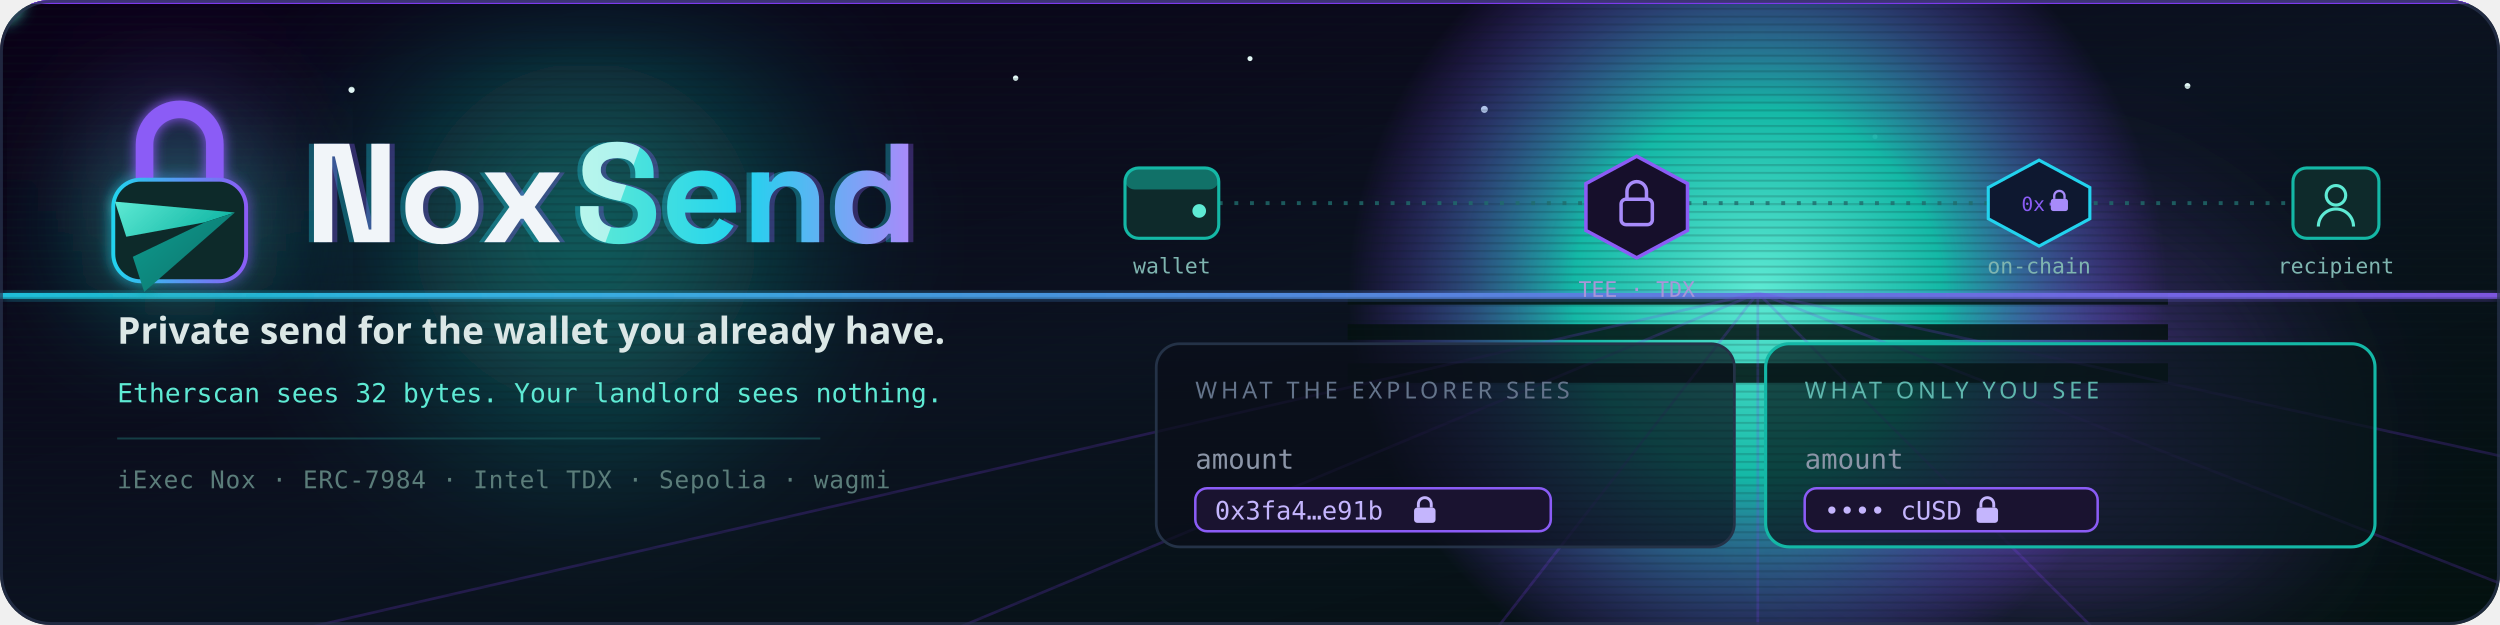
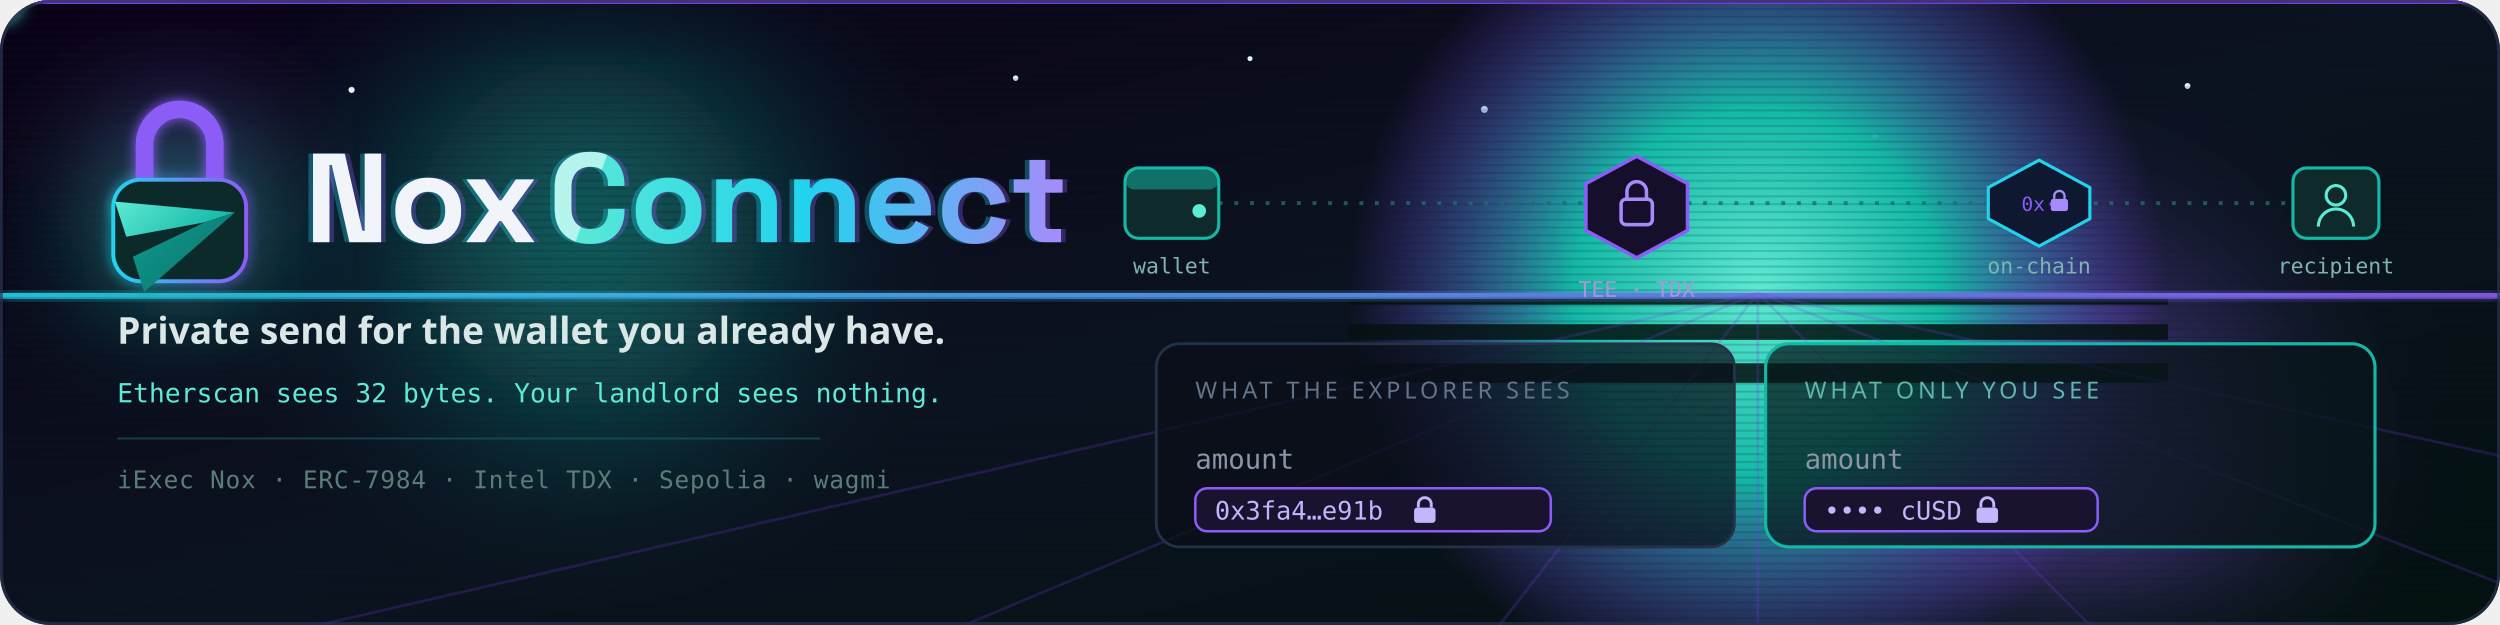
- <svg xmlns="http://www.w3.org/2000/svg" viewBox="0 0 1280 320" width="1280" height="320" role="img" aria-label="NoxSend — private send for the wallet you already have. The explorer sees a 32-byte handle; only you see the amount.">
+ <svg xmlns="http://www.w3.org/2000/svg" viewBox="0 0 1280 320" width="1280" height="320" role="img" aria-label="NoxConnect — private send for the wallet you already have. The explorer sees a 32-byte handle; only you see the amount.">
  <defs>
    <linearGradient id="plate" x1="0" y1="0" x2="1" y2="1">
      <stop offset="0" stop-color="#0a0016" />
      <stop offset="0.5" stop-color="#0b1220" />
      <stop offset="1" stop-color="#03110f" />
    </linearGradient>
    <radialGradient id="sun" cx="0.5" cy="0.5" r="0.5">
      <stop offset="0" stop-color="#5eead4" />
      <stop offset="0.45" stop-color="#14b8a6" />
      <stop offset="1" stop-color="#7c3aed" stop-opacity="0" />
    </radialGradient>
    <linearGradient id="sendGrad" x1="0" y1="0" x2="1" y2="0">
      <stop offset="0" stop-color="#5eead4" />
      <stop offset="0.5" stop-color="#22d3ee" />
      <stop offset="1" stop-color="#a78bfa" />
    </linearGradient>
    <linearGradient id="edge" x1="0" y1="0" x2="1" y2="0">
      <stop offset="0" stop-color="#22d3ee" />
      <stop offset="1" stop-color="#8b5cf6" />
    </linearGradient>
    <linearGradient id="planeTop" x1="0" y1="0" x2="1" y2="1">
      <stop offset="0" stop-color="#5eead4" />
      <stop offset="1" stop-color="#14b8a6" />
    </linearGradient>
    <linearGradient id="planeBot" x1="0" y1="0" x2="1" y2="1">
      <stop offset="0" stop-color="#0d9488" />
      <stop offset="1" stop-color="#0f766e" />
    </linearGradient>
    <linearGradient id="beam" x1="0" y1="0" x2="1" y2="0">
      <stop offset="0" stop-color="#5eead4" stop-opacity="0" />
      <stop offset="0.5" stop-color="#5eead4" stop-opacity="0.5" />
      <stop offset="1" stop-color="#5eead4" stop-opacity="0" />
    </linearGradient>
    <radialGradient id="packet" cx="0.5" cy="0.5" r="0.5">
      <stop offset="0" stop-color="#ffffff" />
      <stop offset="0.5" stop-color="#5eead4" />
      <stop offset="1" stop-color="#14b8a6" stop-opacity="0" />
    </radialGradient>
    <radialGradient id="auroraT" cx="0.5" cy="0.5" r="0.5">
      <stop offset="0" stop-color="#14b8a6" stop-opacity="0.6" />
      <stop offset="1" stop-color="#14b8a6" stop-opacity="0" />
    </radialGradient>
    <radialGradient id="auroraV" cx="0.5" cy="0.5" r="0.5">
      <stop offset="0" stop-color="#8b5cf6" stop-opacity="0.6" />
      <stop offset="1" stop-color="#8b5cf6" stop-opacity="0" />
    </radialGradient>
    <pattern id="scan" width="4" height="4" patternUnits="userSpaceOnUse">
      <rect width="4" height="1" y="0" fill="#0a1a1c" opacity="0.5" />
    </pattern>
    <path id="wm-nox" d="M14.11 0L4.75 0L4.75-50.40L22.82-50.40L32.83-6.48L34.13-6.48L34.13-50.40L43.49-50.40L43.49 0L25.42 0L15.41-43.92L14.11-43.92L14.11 0ZM70.27 1.01L70.27 1.01Q64.94 1.01 60.70-1.15Q56.45-3.31 54.00-7.42Q51.55-11.52 51.55-17.28L51.55-17.28L51.55-18.43Q51.55-24.19 54.00-28.30Q56.45-32.40 60.70-34.56Q64.94-36.72 70.27-36.72L70.27-36.72Q75.60-36.72 79.85-34.56Q84.10-32.40 86.54-28.30Q88.99-24.19 88.99-18.43L88.99-18.43L88.99-17.28Q88.99-11.52 86.54-7.42Q84.10-3.31 79.85-1.15Q75.60 1.01 70.27 1.01ZM70.27-7.06L70.27-7.06Q74.45-7.06 77.18-9.76Q79.92-12.46 79.92-17.50L79.92-17.50L79.92-18.22Q79.92-23.26 77.22-25.96Q74.52-28.66 70.27-28.66L70.27-28.66Q66.10-28.66 63.36-25.96Q60.62-23.26 60.62-18.22L60.62-18.22L60.62-17.50Q60.62-12.46 63.36-9.76Q66.10-7.06 70.27-7.06ZM102.53 0L91.87 0L104.83-18.00L92.02-35.71L102.53-35.71L110.66-23.83L111.96-23.83L120.10-35.71L130.61-35.71L117.79-18.00L130.75 0L120.10 0L111.96-12.02L110.66-12.02L102.53 0Z" />
-     <path id="wm-send" d="M22.25 1.01L22.25 1.01Q16.42 1.01 11.95-1.08Q7.49-3.17 4.97-7.06Q2.45-10.94 2.45-16.42L2.45-16.42L2.45-18.43L11.81-18.43L11.81-16.42Q11.81-11.88 14.62-9.61Q17.42-7.34 22.25-7.34L22.25-7.34Q27.14-7.34 29.56-9.29Q31.97-11.23 31.97-14.26L31.97-14.26Q31.97-16.34 30.78-17.64Q29.59-18.94 27.32-19.76Q25.06-20.59 21.82-21.31L21.82-21.31L20.16-21.67Q14.98-22.82 11.27-24.59Q7.56-26.35 5.58-29.23Q3.60-32.11 3.60-36.72L3.60-36.72Q3.60-41.33 5.80-44.60Q7.99-47.88 11.99-49.64Q15.98-51.41 21.38-51.41L21.38-51.41Q26.78-51.41 31.00-49.57Q35.21-47.74 37.62-44.10Q40.03-40.46 40.03-34.99L40.03-34.99L40.03-32.83L30.67-32.83L30.67-34.99Q30.67-37.87 29.56-39.64Q28.44-41.40 26.35-42.23Q24.26-43.06 21.38-43.06L21.38-43.06Q17.06-43.06 15.01-41.44Q12.96-39.82 12.96-37.01L12.96-37.01Q12.96-35.14 13.93-33.84Q14.90-32.54 16.85-31.68Q18.79-30.82 21.82-30.17L21.82-30.17L23.47-29.81Q28.87-28.66 32.87-26.86Q36.86-25.06 39.10-22.10Q41.33-19.15 41.33-14.54L41.33-14.54Q41.33-9.94 38.99-6.44Q36.65-2.95 32.36-0.97Q28.08 1.01 22.25 1.01ZM64.94 1.01L64.94 1.01Q59.62 1.01 55.55-1.26Q51.48-3.53 49.21-7.67Q46.94-11.81 46.94-17.42L46.94-17.42L46.94-18.29Q46.94-23.90 49.18-28.04Q51.41-32.18 55.44-34.45Q59.47-36.72 64.80-36.72L64.80-36.72Q70.06-36.72 73.94-34.38Q77.83-32.04 79.99-27.90Q82.15-23.76 82.15-18.29L82.15-18.29L82.15-15.19L56.16-15.19Q56.30-11.52 58.90-9.22Q61.49-6.91 65.23-6.91L65.23-6.91Q69.05-6.91 70.85-8.57Q72.65-10.22 73.58-12.24L73.58-12.24L81-8.35Q79.99-6.48 78.08-4.28Q76.18-2.09 73.01-0.54Q69.84 1.01 64.94 1.01ZM56.23-21.96L56.23-21.96L72.94-21.96Q72.65-25.06 70.45-26.93Q68.26-28.80 64.73-28.80L64.73-28.80Q61.06-28.80 58.90-26.93Q56.74-25.06 56.23-21.96ZM99.29 0L90.22 0L90.22-35.71L99.14-35.71L99.14-31.03L100.44-31.03Q101.30-32.90 103.68-34.60Q106.06-36.29 110.88-36.29L110.88-36.29Q115.06-36.29 118.19-34.38Q121.32-32.47 123.05-29.12Q124.78-25.78 124.78-21.31L124.78-21.31L124.78 0L115.70 0L115.70-20.59Q115.70-24.62 113.72-26.64Q111.74-28.66 108.07-28.66L108.07-28.66Q103.90-28.66 101.59-25.88Q99.29-23.11 99.29-18.14L99.29-18.14L99.29 0ZM148.97 1.01L148.97 1.01Q144.72 1.01 141.01-1.12Q137.30-3.24 135.07-7.34Q132.84-11.45 132.84-17.28L132.84-17.28L132.84-18.43Q132.84-24.26 135.07-28.37Q137.30-32.47 140.98-34.60Q144.65-36.72 148.97-36.72L148.97-36.72Q152.21-36.72 154.40-35.96Q156.60-35.21 157.97-34.06Q159.34-32.90 160.06-31.61L160.06-31.61L161.35-31.61L161.35-50.40L170.42-50.40L170.42 0L161.50 0L161.50-4.32L160.20-4.32Q158.98-2.30 156.42-0.65Q153.86 1.01 148.97 1.01ZM151.70-6.91L151.70-6.91Q155.88-6.91 158.69-9.61Q161.50-12.31 161.50-17.50L161.50-17.50L161.50-18.22Q161.50-23.40 158.72-26.10Q155.95-28.80 151.70-28.80L151.70-28.80Q147.53-28.80 144.72-26.10Q141.91-23.40 141.91-18.22L141.91-18.22L141.91-17.50Q141.91-12.31 144.72-9.61Q147.53-6.91 151.70-6.91Z" />
-     <clipPath id="sendClip">
-       <use href="#wm-send" x="138.62" />
+     <path id="wm-connect" d="M23.9 1.01Q14.54 1.01 9.07 -4.21Q3.6 -9.43 3.6 -19.15V-31.25Q3.6 -40.97 9.07 -46.19Q14.54 -51.41 23.9 -51.41Q33.19 -51.41 38.27 -46.33Q43.34 -41.26 43.34 -32.4V-31.97H33.98V-32.69Q33.98 -37.15 31.5 -40.03Q29.02 -42.91 23.9 -42.91Q18.86 -42.91 15.98 -39.82Q13.1 -36.72 13.1 -31.39V-19.01Q13.1 -13.75 15.98 -10.62Q18.86 -7.49 23.9 -7.49Q29.02 -7.49 31.5 -10.4Q33.98 -13.32 33.98 -17.71V-19.01H43.34V-18Q43.34 -9.14 38.27 -4.07Q33.19 1.01 23.9 1.01ZM68.4 1.01Q63.07 1.01 58.82 -1.15Q54.58 -3.31 52.13 -7.42Q49.68 -11.52 49.68 -17.28V-18.43Q49.68 -24.19 52.13 -28.3Q54.58 -32.4 58.82 -34.56Q63.07 -36.72 68.4 -36.72Q73.73 -36.72 77.98 -34.56Q82.22 -32.4 84.67 -28.3Q87.12 -24.19 87.12 -18.43V-17.28Q87.12 -11.52 84.67 -7.42Q82.22 -3.31 77.98 -1.15Q73.73 1.01 68.4 1.01ZM68.4 -7.06Q72.58 -7.06 75.31 -9.76Q78.05 -12.46 78.05 -17.5V-18.22Q78.05 -23.26 75.35 -25.96Q72.65 -28.66 68.4 -28.66Q64.22 -28.66 61.49 -25.96Q58.75 -23.26 58.75 -18.22V-17.5Q58.75 -12.46 61.49 -9.76Q64.22 -7.06 68.4 -7.06ZM95.47 0V-35.71H104.4V-31.03H105.7Q106.56 -32.9 108.94 -34.6Q111.31 -36.29 116.14 -36.29Q120.31 -36.29 123.44 -34.38Q126.58 -32.47 128.3 -29.12Q130.03 -25.78 130.03 -21.31V0H120.96V-20.59Q120.96 -24.62 118.98 -26.64Q117 -28.66 113.33 -28.66Q109.15 -28.66 106.85 -25.88Q104.54 -23.11 104.54 -18.14V0ZM139.82 0V-35.71H148.75V-31.03H150.05Q150.91 -32.9 153.29 -34.6Q155.66 -36.29 160.49 -36.29Q164.66 -36.29 167.8 -34.38Q170.93 -32.47 172.66 -29.12Q174.38 -25.78 174.38 -21.31V0H165.31V-20.59Q165.31 -24.62 163.33 -26.64Q161.35 -28.66 157.68 -28.66Q153.5 -28.66 151.2 -25.88Q148.9 -23.11 148.9 -18.14V0ZM200.45 1.01Q195.12 1.01 191.05 -1.26Q186.98 -3.53 184.72 -7.67Q182.45 -11.81 182.45 -17.42V-18.29Q182.45 -23.9 184.68 -28.04Q186.91 -32.18 190.94 -34.45Q194.98 -36.72 200.3 -36.72Q205.56 -36.72 209.45 -34.38Q213.34 -32.04 215.5 -27.9Q217.66 -23.76 217.66 -18.29V-15.19H191.66Q191.81 -11.52 194.4 -9.22Q196.99 -6.91 200.74 -6.91Q204.55 -6.91 206.35 -8.57Q208.15 -10.22 209.09 -12.24L216.5 -8.35Q215.5 -6.48 213.59 -4.28Q211.68 -2.09 208.51 -0.54Q205.34 1.01 200.45 1.01ZM191.74 -21.96H208.44Q208.15 -25.06 205.96 -26.93Q203.76 -28.8 200.23 -28.8Q196.56 -28.8 194.4 -26.93Q192.24 -25.06 191.74 -21.96ZM242.5 1.01Q237.31 1.01 233.1 -1.15Q228.89 -3.31 226.44 -7.42Q223.99 -11.52 223.99 -17.35V-18.36Q223.99 -24.19 226.44 -28.3Q228.89 -32.4 233.1 -34.56Q237.31 -36.72 242.5 -36.72Q247.61 -36.72 251.28 -34.92Q254.95 -33.12 257.22 -29.99Q259.49 -26.86 260.21 -22.9L251.42 -21.02Q251.14 -23.18 250.13 -24.91Q249.12 -26.64 247.28 -27.65Q245.45 -28.66 242.71 -28.66Q239.98 -28.66 237.78 -27.47Q235.58 -26.28 234.32 -23.94Q233.06 -21.6 233.06 -18.22V-17.5Q233.06 -14.11 234.32 -11.77Q235.58 -9.43 237.78 -8.24Q239.98 -7.06 242.71 -7.06Q246.82 -7.06 248.94 -9.18Q251.06 -11.3 251.64 -14.76L260.42 -12.67Q259.49 -8.86 257.22 -5.72Q254.95 -2.59 251.28 -0.79Q247.61 1.01 242.5 1.01ZM281.59 0Q278.06 0 275.87 -2.2Q273.67 -4.39 273.67 -8.06V-28.22H264.74V-35.71H273.67V-46.8H282.74V-35.71H292.54V-28.22H282.74V-9.65Q282.74 -7.49 284.76 -7.49H291.67V0Z" />
+     <clipPath id="connectClip">
+       <use href="#wm-connect" x="138.62" />
    </clipPath>
    <filter id="glow" x="-40%" y="-40%" width="180%" height="180%">
      <feGaussianBlur stdDeviation="3.4" result="b" />
      <feMerge>
        <feMergeNode in="b" />
        <feMergeNode in="SourceGraphic" />
      </feMerge>
    </filter>
    <filter id="soft" x="-80%" y="-80%" width="260%" height="260%">
      <feGaussianBlur stdDeviation="34" />
    </filter>
    <filter id="trail" x="-50%" y="-50%" width="200%" height="200%">
      <feGaussianBlur stdDeviation="3.2" />
    </filter>
    <clipPath id="plateClip">
      <rect x="0" y="0" width="1280" height="320" rx="26" />
    </clipPath>
    <g id="lk">
      <rect x="0" y="5.4" width="11" height="7.8" rx="1.6" fill="currentColor" />
      <path d="M2.2 5.4 V3.6 A3.3 3.3 0 0 1 8.8 3.6 V5.4" fill="none" stroke="currentColor" stroke-width="1.5" />
    </g>
    <style>
      @keyframes metricPulse{0%,100%{opacity:.6}50%{opacity:1}}
      @keyframes twinkle{0%,100%{opacity:.25}50%{opacity:.9}}
      @keyframes sunb{0%,100%{opacity:.26}50%{opacity:.4}}
      @keyframes markBreath{0%,100%{opacity:.32}82%{opacity:.7}}
      @keyframes glitch{0%,7%,60%,100%{transform:translate(0,0)}61%{transform:translate(-2px,0)}63%{transform:translate(2px,1px)}65%{transform:translate(-1px,-1px)}8%{transform:translate(1.5px,0)}10%{transform:translate(-1.5px,0)}12%{transform:translate(0,0)}}
      .mp{animation:metricPulse 8s ease-in-out infinite}
      .tw{animation:twinkle 8s ease-in-out infinite}
      .sunb{animation:sunb 8s ease-in-out infinite}
      .mb{animation:markBreath 8s ease-in-out infinite}
      .wm-main{animation:glitch 8s steps(1,end) infinite}
      @media (prefers-reduced-motion: reduce){*{animation:none !important}}
    </style>
  </defs>
  <rect x="0" y="0" width="1280" height="320" rx="26" fill="url(#plate)" />
  <g clip-path="url(#plateClip)">
    <circle cx="300" cy="120" r="150" fill="url(#auroraT)" filter="url(#soft)">
      <animate attributeName="cx" values="300;360;300" dur="17s" repeatCount="indefinite" />
    </circle>
    <circle cx="1050" cy="230" r="160" fill="url(#auroraV)" filter="url(#soft)">
      <animate attributeName="cy" values="230;180;230" dur="15s" repeatCount="indefinite" />
    </circle>
    <g fill="#e2f7f5">
      <circle class="tw" cx="180" cy="46" r="1.6" />
      <circle class="tw" cx="520" cy="40" r="1.4" style="animation-delay:-2s" />
      <circle class="tw" cx="760" cy="56" r="1.8" style="animation-delay:-3s" />
      <circle class="tw" cx="1120" cy="44" r="1.5" style="animation-delay:-1s" />
      <circle class="tw" cx="960" cy="70" r="1.3" style="animation-delay:-4s" />
      <circle class="tw" cx="640" cy="30" r="1.3" style="animation-delay:-2.6s" />
    </g>
    <g>
      <circle class="sunb" cx="900" cy="150" r="210" fill="url(#sun)" />
      <g fill="#03110f" opacity="0.85">
        <rect x="690" y="150" width="420" height="6" />
        <rect x="690" y="166" width="420" height="8" />
        <rect x="690" y="186" width="420" height="10" />
      </g>
    </g>
    <rect x="0" y="150" width="1280" height="3" fill="url(#edge)" opacity="0.9" filter="url(#glow)" />
    <g stroke="#7c3aed" stroke-width="1.4" opacity="0.22">
      <line x1="900" y1="150" x2="120" y2="330" />
      <line x1="900" y1="150" x2="470" y2="330" />
      <line x1="900" y1="150" x2="760" y2="330" />
      <line x1="900" y1="150" x2="900" y2="330" />
      <line x1="900" y1="150" x2="1080" y2="330" />
      <line x1="900" y1="150" x2="1360" y2="330" />
      <line x1="900" y1="150" x2="1720" y2="330" />
    </g>
    <g fill="#7c3aed">
      <rect x="-40" width="1360" height="2">
        <animate attributeName="y" values="150;156;174;207;256;322" keyTimes="0;0.2;0.4;0.6;0.8;1" dur="8s" repeatCount="indefinite" />
        <animate attributeName="opacity" values="0;0.18;0.28;0.34;0.32;0" keyTimes="0;0.1;0.4;0.7;0.92;1" dur="8s" repeatCount="indefinite" />
      </rect>
      <rect x="-40" width="1360" height="2">
        <animate attributeName="y" values="150;156;174;207;256;322" keyTimes="0;0.2;0.4;0.6;0.8;1" dur="8s" repeatCount="indefinite" begin="-1.6s" />
        <animate attributeName="opacity" values="0;0.18;0.28;0.34;0.32;0" keyTimes="0;0.1;0.4;0.7;0.92;1" dur="8s" repeatCount="indefinite" begin="-1.6s" />
      </rect>
      <rect x="-40" width="1360" height="2">
        <animate attributeName="y" values="150;156;174;207;256;322" keyTimes="0;0.2;0.4;0.6;0.8;1" dur="8s" repeatCount="indefinite" begin="-3.2s" />
        <animate attributeName="opacity" values="0;0.18;0.28;0.34;0.32;0" keyTimes="0;0.1;0.4;0.7;0.92;1" dur="8s" repeatCount="indefinite" begin="-3.2s" />
      </rect>
      <rect x="-40" width="1360" height="2">
        <animate attributeName="y" values="150;156;174;207;256;322" keyTimes="0;0.2;0.4;0.6;0.8;1" dur="8s" repeatCount="indefinite" begin="-4.8s" />
        <animate attributeName="opacity" values="0;0.18;0.28;0.34;0.32;0" keyTimes="0;0.1;0.4;0.7;0.92;1" dur="8s" repeatCount="indefinite" begin="-4.8s" />
      </rect>
      <rect x="-40" width="1360" height="2">
        <animate attributeName="y" values="150;156;174;207;256;322" keyTimes="0;0.2;0.4;0.6;0.8;1" dur="8s" repeatCount="indefinite" begin="-6.4s" />
        <animate attributeName="opacity" values="0;0.18;0.28;0.34;0.32;0" keyTimes="0;0.1;0.4;0.7;0.92;1" dur="8s" repeatCount="indefinite" begin="-6.4s" />
      </rect>
    </g>
    <rect x="0" y="0" width="1280" height="320" fill="url(#scan)" opacity="0.35" />
    <rect x="-260" y="0" width="220" height="320" fill="url(#beam)" opacity="0.5" transform="skewX(-18)">
      <animate attributeName="x" values="-300;-300;1500;1500" keyTimes="0;0.12;0.5;1" dur="8s" repeatCount="indefinite" />
    </rect>
    <line x1="600" y1="104" x2="1196" y2="104" stroke="#1f6b6b" stroke-width="2" stroke-dasharray="2 6" opacity="0.8" />
    <g>
      <rect x="576" y="86" width="48" height="36" rx="7" fill="#0e2a2b" stroke="#14b8a6" stroke-width="1.6" />
      <rect x="576" y="86" width="48" height="11" rx="5" fill="#14b8a6" opacity="0.5" />
      <circle cx="614" cy="108" r="3.5" fill="#5eead4" />
      <text x="600" y="140" text-anchor="middle" font-family="ui-monospace,SFMono-Regular,Menlo,Consolas,monospace" font-size="11" fill="#7fb5b0">wallet</text>
    </g>
    <g>
      <path d="M838 80 L864 94 L864 118 L838 132 L812 118 L812 94 Z" fill="#160f2b" stroke="#8b5cf6" stroke-width="1.8">
        <animate attributeName="stroke" values="#8b5cf6;#c4b5fd;#8b5cf6;#8b5cf6" keyTimes="0;0.42;0.5;1" dur="8s" repeatCount="indefinite" />
      </path>
      <rect x="830" y="102" width="16" height="13" rx="2.5" fill="none" stroke="#a78bfa" stroke-width="1.8" />
      <path d="M833 102 v-4 a5 5 0 0 1 10 0 v4" fill="none" stroke="#a78bfa" stroke-width="1.8" />
      <text x="838" y="152" text-anchor="middle" font-family="ui-monospace,SFMono-Regular,Menlo,Consolas,monospace" font-size="11" fill="#a996d8">TEE · TDX</text>
    </g>
    <g>
      <path d="M1044 82 L1070 96 L1070 112 L1044 126 L1018 112 L1018 96 Z" fill="#0e1830" stroke="#22d3ee" stroke-width="1.6" />
      <text x="1044" y="108" text-anchor="middle" font-family="ui-monospace,SFMono-Regular,Menlo,Consolas,monospace" font-size="10" fill="#8b5cf6">0x·</text>
      <use href="#lk" transform="translate(1050,97.5) scale(0.8)" color="#a78bfa" />
      <text x="1044" y="140" text-anchor="middle" font-family="ui-monospace,SFMono-Regular,Menlo,Consolas,monospace" font-size="11" fill="#7fb5b0">on-chain</text>
    </g>
    <g>
      <rect x="1174" y="86" width="44" height="36" rx="7" fill="#0e2a2b" stroke="#14b8a6" stroke-width="1.6" />
      <circle cx="1196" cy="100" r="5" fill="none" stroke="#5eead4" stroke-width="1.6" />
      <path d="M1187 116 a9 9 0 0 1 18 0" fill="none" stroke="#5eead4" stroke-width="1.6" />
      <text x="1196" y="140" text-anchor="middle" font-family="ui-monospace,SFMono-Regular,Menlo,Consolas,monospace" font-size="11" fill="#7fb5b0">recipient</text>
    </g>
    <g>
      <circle r="15" fill="url(#packet)" filter="url(#trail)" />
      <circle r="5" fill="#ffffff">
        <animate attributeName="fill" values="#ffffff;#ffffff;#a78bfa;#a78bfa" keyTimes="0;0.42;0.5;1" dur="8s" repeatCount="indefinite" />
      </circle>
      <animateMotion path="M600 104 L1196 104" keyPoints="0;0;1;1" keyTimes="0;0.14;0.74;1" dur="8s" repeatCount="indefinite" />
      <animate attributeName="opacity" values="0;0;1;1;0;0" keyTimes="0;0.13;0.16;0.74;0.8;1" dur="8s" repeatCount="indefinite" />
    </g>
    <g>
      <rect x="592" y="176" width="296" height="104" rx="12" fill="#0b0f1a" fill-opacity="0.72" stroke="#243247" stroke-width="1.4" />
      <text x="612" y="204" font-family="'Segoe UI',system-ui,-apple-system,sans-serif" font-size="12" letter-spacing="2" fill="#64748b">WHAT THE EXPLORER SEES</text>
      <text x="612" y="240" font-family="ui-monospace,SFMono-Regular,Menlo,Consolas,monospace" font-size="14" fill="#8b95a7">amount</text>
      <rect x="612" y="250" width="182" height="22" rx="6" fill="#1a1330" stroke="#8b5cf6" stroke-width="1.3" />
      <text x="622" y="266" font-family="ui-monospace,SFMono-Regular,Menlo,Consolas,monospace" font-size="13" fill="#c4b5fd">0x3fa4…e91b</text>
      <use href="#lk" x="724" y="254.5" color="#c4b5fd" />
    </g>
    <g>
      <rect x="904" y="176" width="312" height="104" rx="12" fill="#08161a" fill-opacity="0.72" stroke="#14b8a6" stroke-width="1.6" />
      <text x="924" y="204" font-family="'Segoe UI',system-ui,-apple-system,sans-serif" font-size="12" letter-spacing="2" fill="#5eb6ad">WHAT ONLY YOU SEE</text>
      <text x="924" y="240" font-family="ui-monospace,SFMono-Regular,Menlo,Consolas,monospace" font-size="14" fill="#8b95a7">amount</text>
      <g>
        <animate attributeName="opacity" values="1;1;0;0;1" keyTimes="0;0.72;0.8;0.96;1" dur="8s" repeatCount="indefinite" />
        <rect x="924" y="250" width="150" height="22" rx="6" fill="#1a1330" stroke="#8b5cf6" stroke-width="1.3" />
        <text x="934" y="266" font-family="ui-monospace,SFMono-Regular,Menlo,Consolas,monospace" font-size="13" fill="#c4b5fd">•••• cUSD</text>
        <use href="#lk" x="1012" y="254.5" color="#c4b5fd" />
      </g>
      <g opacity="0">
        <animate attributeName="opacity" values="0;0;1;1;0" keyTimes="0;0.74;0.82;0.96;1" dur="8s" repeatCount="indefinite" />
        <text x="924" y="268" font-family="ui-monospace,SFMono-Regular,Menlo,Consolas,monospace" font-size="22" font-weight="700" fill="#5eead4">1,850.00 USDC</text>
      </g>
    </g>
    <g class="mb" filter="url(#soft)">
      <rect x="58" y="92" width="68" height="52" rx="14" fill="#14b8a6" />
      <path d="M74 92 L74 74 A18 18 0 0 1 110 74 L110 92" fill="none" stroke="#7c3aed" stroke-width="9" />
    </g>
    <g filter="url(#glow)">
      <path d="M74 92 L74 74 A18 18 0 0 1 110 74 L110 92" fill="none" stroke="#8b5cf6" stroke-width="9" stroke-linecap="round" />
      <rect x="58" y="92" width="68" height="52" rx="14" fill="#0e2a2b" stroke="url(#edge)" stroke-width="2" />
      <g transform="translate(92,118) rotate(-18) scale(2.7) translate(-12,-12)">
        <path d="M2 3 L23 12 L17 12 L2 10 Z" fill="url(#planeTop)" />
        <path d="M2 21 L23 12 L17 12 L2 14 Z" fill="url(#planeBot)" />
      </g>
    </g>
-     <g transform="translate(156,124)">
+     <g transform="translate(156,124) scale(0.9)">
      <g fill="#22d3ee" opacity="0.32" transform="translate(-2.6,0)">
        <use href="#wm-nox" />
-         <use href="#wm-send" x="138.62" />
+         <use href="#wm-connect" x="138.62" />
      </g>
      <g fill="#8b5cf6" opacity="0.32" transform="translate(2.6,0)">
        <use href="#wm-nox" />
-         <use href="#wm-send" x="138.62" />
+         <use href="#wm-connect" x="138.62" />
      </g>
      <g class="wm-main">
        <use href="#wm-nox" fill="#f1f5f9" />
-         <use href="#wm-send" x="138.62" fill="url(#sendGrad)" />
-         <g clip-path="url(#sendClip)">
+         <use href="#wm-connect" x="138.62" fill="url(#sendGrad)" />
+         <g clip-path="url(#connectClip)">
          <rect x="120" y="-54" width="34" height="62" fill="#ffffff" opacity="0.55" transform="skewX(-20)">
-             <animate attributeName="x" values="110;110;330;330" keyTimes="0;0.28;0.5;1" dur="8s" repeatCount="indefinite" />
+             <animate attributeName="x" values="110;110;450;450" keyTimes="0;0.28;0.5;1" dur="8s" repeatCount="indefinite" />
            <animate attributeName="opacity" values="0;0;0.6;0;0" keyTimes="0;0.28;0.4;0.52;1" dur="8s" repeatCount="indefinite" />
          </rect>
        </g>
      </g>
    </g>
    <text x="60" y="176" font-family="'Segoe UI',system-ui,-apple-system,sans-serif" font-size="19" font-weight="600" fill="#dbe7e6">Private send for the wallet you already have.</text>
    <text class="mp" x="60" y="206" font-family="ui-monospace,SFMono-Regular,Menlo,Consolas,monospace" font-size="13.5" fill="#5eead4">Etherscan sees 32 bytes. Your landlord sees nothing.</text>
    <rect x="60" y="224" width="360" height="1" fill="#1f6b6b" opacity="0.5" />
    <text x="60" y="250" font-family="ui-monospace,SFMono-Regular,Menlo,Consolas,monospace" font-size="12.5" fill="#5b7d7a" letter-spacing="0.4">iExec Nox · ERC-7984 · Intel TDX · Sepolia · wagmi</text>
  </g>
  <rect x="0.75" y="0.75" width="1278.5" height="318.5" rx="25.5" fill="none" stroke="#2a3550" stroke-width="1.5" opacity="0.7" />
</svg>
